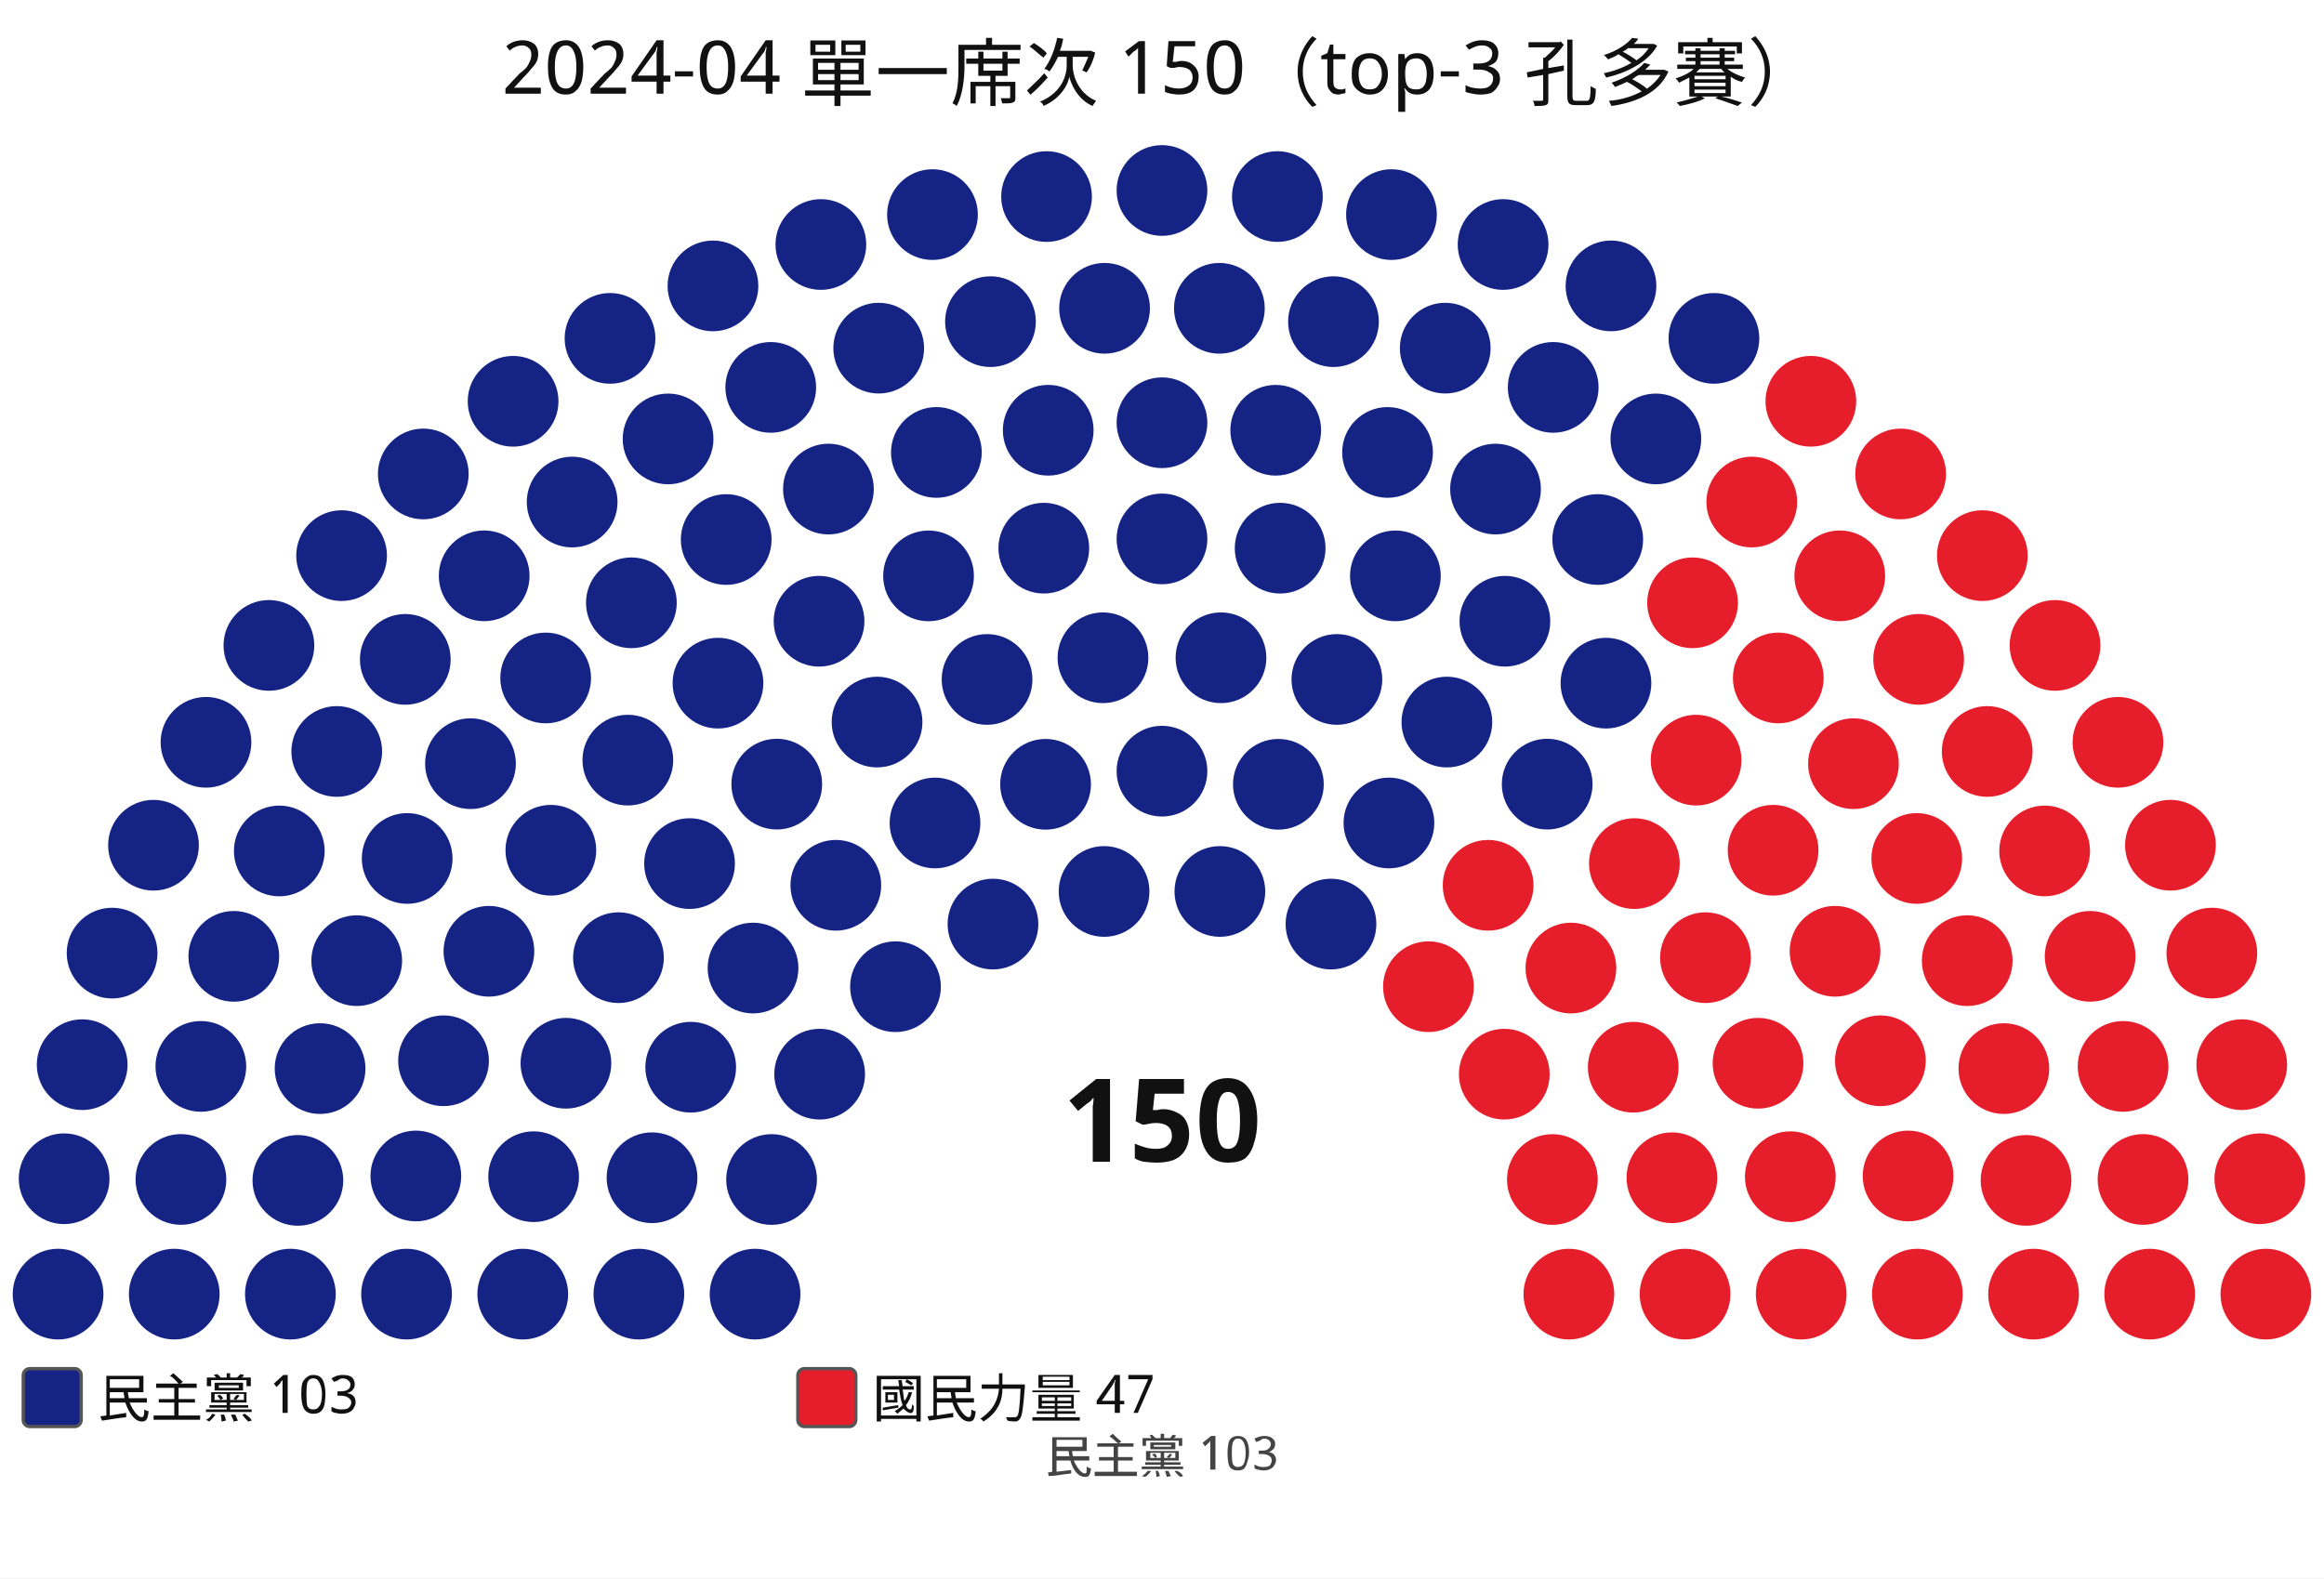
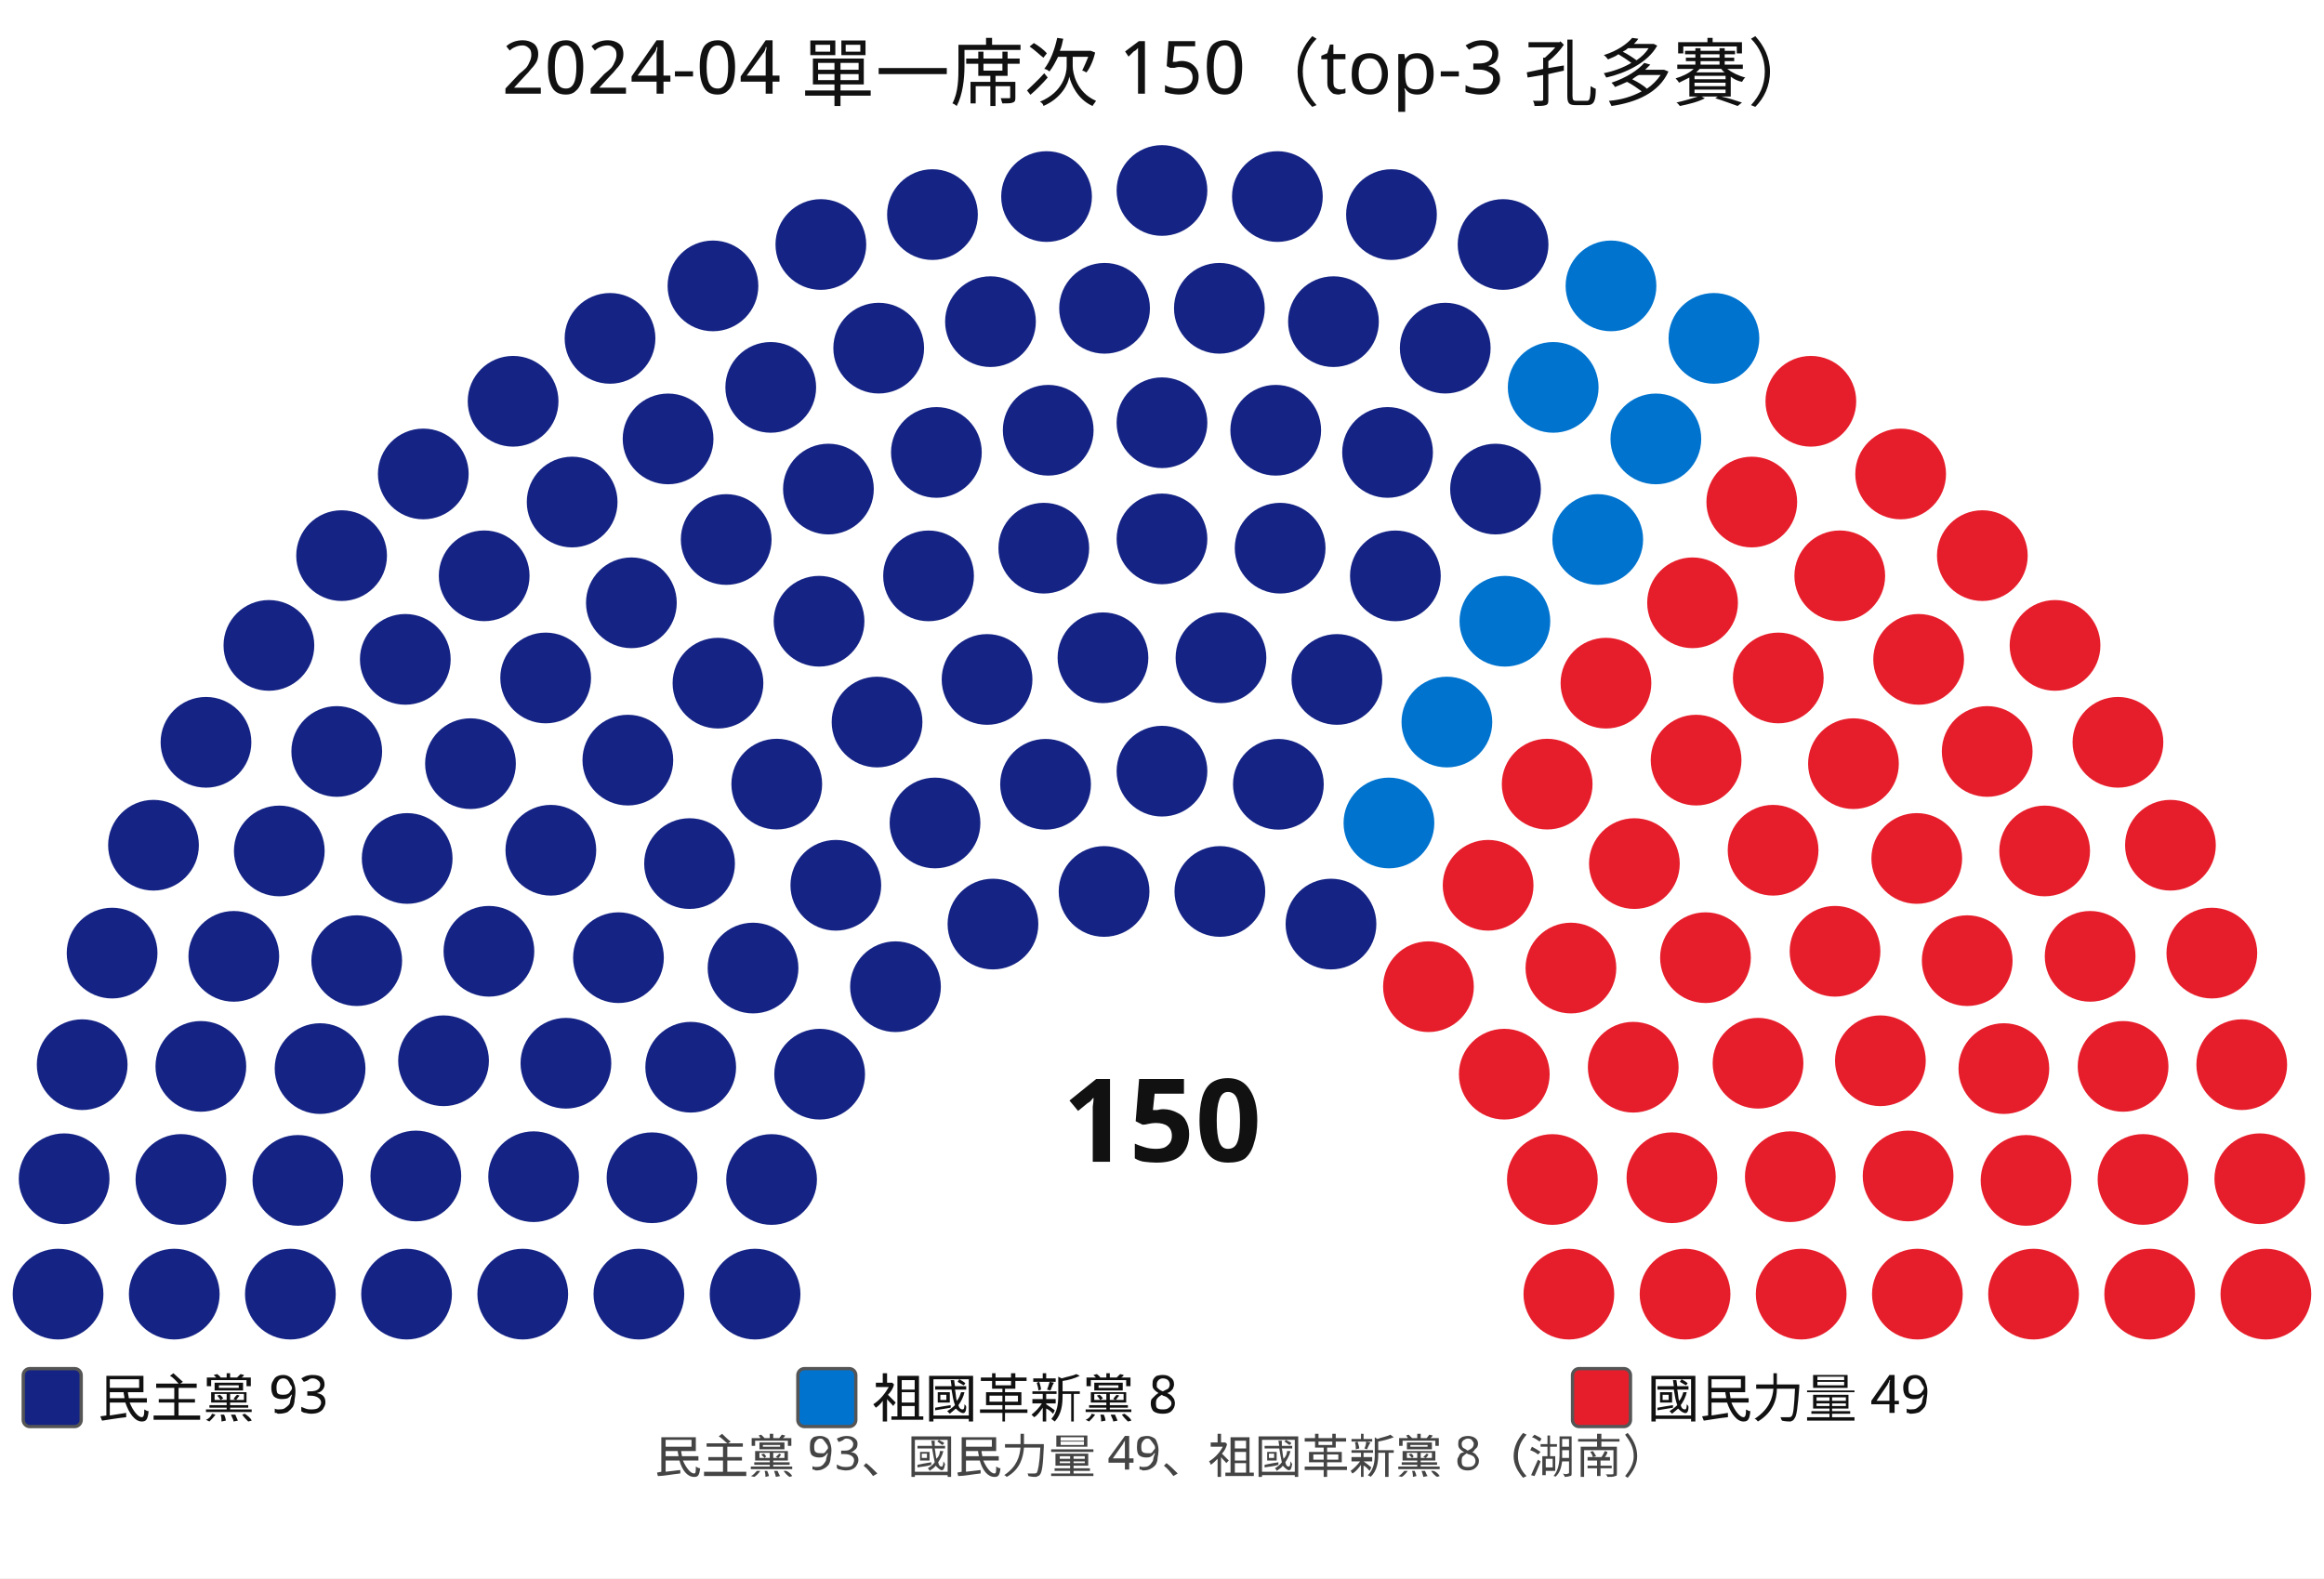
<svg xmlns="http://www.w3.org/2000/svg" viewBox="-21.052 -23.452 42.105 28.602" role="img" aria-label="2024-04 單一席次 150（top-3 孔多賽）">
  <rect x="-21.052" y="-23.452" width="42.105" height="28.602" fill="#ffffff" />
  <text x="0" y="-21.752" text-anchor="middle" font-family="Noto Sans, DejaVu Sans, sans-serif" font-size="1.35" fill="#111">2024-04 單一席次 150（top-3 孔多賽）</text>
  <circle cx="-20" cy="-0" r="0.842" fill="#152484" stroke="#ffffff" stroke-width="0.04" />
  <circle cx="-19.89" cy="-2.091" r="0.842" fill="#152484" stroke="#ffffff" stroke-width="0.04" />
  <circle cx="-19.563" cy="-4.158" r="0.842" fill="#152484" stroke="#ffffff" stroke-width="0.04" />
  <circle cx="-19.021" cy="-6.18" r="0.842" fill="#152484" stroke="#ffffff" stroke-width="0.04" />
  <circle cx="-18.271" cy="-8.135" r="0.842" fill="#152484" stroke="#ffffff" stroke-width="0.04" />
  <circle cx="-17.32" cy="-10" r="0.842" fill="#152484" stroke="#ffffff" stroke-width="0.04" />
  <circle cx="-16.18" cy="-11.756" r="0.842" fill="#152484" stroke="#ffffff" stroke-width="0.04" />
  <circle cx="-14.863" cy="-13.383" r="0.842" fill="#152484" stroke="#ffffff" stroke-width="0.04" />
  <circle cx="-13.383" cy="-14.863" r="0.842" fill="#152484" stroke="#ffffff" stroke-width="0.04" />
  <circle cx="-11.756" cy="-16.18" r="0.842" fill="#152484" stroke="#ffffff" stroke-width="0.04" />
  <circle cx="-10" cy="-17.32" r="0.842" fill="#152484" stroke="#ffffff" stroke-width="0.04" />
  <circle cx="-8.135" cy="-18.271" r="0.842" fill="#152484" stroke="#ffffff" stroke-width="0.04" />
  <circle cx="-6.18" cy="-19.021" r="0.842" fill="#152484" stroke="#ffffff" stroke-width="0.04" />
  <circle cx="-4.158" cy="-19.563" r="0.842" fill="#152484" stroke="#ffffff" stroke-width="0.04" />
  <circle cx="-2.091" cy="-19.89" r="0.842" fill="#152484" stroke="#ffffff" stroke-width="0.04" />
  <circle cx="-0" cy="-20" r="0.842" fill="#152484" stroke="#ffffff" stroke-width="0.04" />
  <circle cx="2.091" cy="-19.89" r="0.842" fill="#152484" stroke="#ffffff" stroke-width="0.04" />
  <circle cx="4.158" cy="-19.563" r="0.842" fill="#152484" stroke="#ffffff" stroke-width="0.04" />
  <circle cx="6.18" cy="-19.021" r="0.842" fill="#152484" stroke="#ffffff" stroke-width="0.04" />
-   <circle cx="8.135" cy="-18.271" r="0.842" fill="#152484" stroke="#ffffff" stroke-width="0.04" />
-   <circle cx="10" cy="-17.32" r="0.842" fill="#152484" stroke="#ffffff" stroke-width="0.04" />
+   <circle cx="8.135" cy="-18.271" r="0.842" fill="#0073CF" stroke="#ffffff" stroke-width="0.04" />
+   <circle cx="10" cy="-17.32" r="0.842" fill="#0073CF" stroke="#ffffff" stroke-width="0.04" />
  <circle cx="11.756" cy="-16.18" r="0.842" fill="#E61E2B" stroke="#ffffff" stroke-width="0.04" />
  <circle cx="13.383" cy="-14.863" r="0.842" fill="#E61E2B" stroke="#ffffff" stroke-width="0.04" />
  <circle cx="14.863" cy="-13.383" r="0.842" fill="#E61E2B" stroke="#ffffff" stroke-width="0.04" />
  <circle cx="16.18" cy="-11.756" r="0.842" fill="#E61E2B" stroke="#ffffff" stroke-width="0.04" />
  <circle cx="17.32" cy="-10" r="0.842" fill="#E61E2B" stroke="#ffffff" stroke-width="0.04" />
  <circle cx="18.271" cy="-8.135" r="0.842" fill="#E61E2B" stroke="#ffffff" stroke-width="0.04" />
  <circle cx="19.021" cy="-6.18" r="0.842" fill="#E61E2B" stroke="#ffffff" stroke-width="0.04" />
  <circle cx="19.563" cy="-4.158" r="0.842" fill="#E61E2B" stroke="#ffffff" stroke-width="0.04" />
  <circle cx="19.89" cy="-2.091" r="0.842" fill="#E61E2B" stroke="#ffffff" stroke-width="0.04" />
  <circle cx="20" cy="-0" r="0.842" fill="#E61E2B" stroke="#ffffff" stroke-width="0.04" />
  <circle cx="-17.895" cy="-0" r="0.842" fill="#152484" stroke="#ffffff" stroke-width="0.04" />
  <circle cx="-17.774" cy="-2.078" r="0.842" fill="#152484" stroke="#ffffff" stroke-width="0.04" />
  <circle cx="-17.413" cy="-4.127" r="0.842" fill="#152484" stroke="#ffffff" stroke-width="0.04" />
  <circle cx="-16.816" cy="-6.121" r="0.842" fill="#152484" stroke="#ffffff" stroke-width="0.04" />
  <circle cx="-15.992" cy="-8.031" r="0.842" fill="#152484" stroke="#ffffff" stroke-width="0.04" />
  <circle cx="-14.951" cy="-9.834" r="0.842" fill="#152484" stroke="#ffffff" stroke-width="0.04" />
  <circle cx="-13.709" cy="-11.503" r="0.842" fill="#152484" stroke="#ffffff" stroke-width="0.04" />
  <circle cx="-12.28" cy="-13.017" r="0.842" fill="#152484" stroke="#ffffff" stroke-width="0.04" />
  <circle cx="-10.686" cy="-14.354" r="0.842" fill="#152484" stroke="#ffffff" stroke-width="0.04" />
  <circle cx="-8.948" cy="-15.498" r="0.842" fill="#152484" stroke="#ffffff" stroke-width="0.04" />
  <circle cx="-7.088" cy="-16.432" r="0.842" fill="#152484" stroke="#ffffff" stroke-width="0.04" />
  <circle cx="-5.132" cy="-17.143" r="0.842" fill="#152484" stroke="#ffffff" stroke-width="0.04" />
  <circle cx="-3.107" cy="-17.623" r="0.842" fill="#152484" stroke="#ffffff" stroke-width="0.04" />
  <circle cx="-1.04" cy="-17.865" r="0.842" fill="#152484" stroke="#ffffff" stroke-width="0.04" />
  <circle cx="1.04" cy="-17.865" r="0.842" fill="#152484" stroke="#ffffff" stroke-width="0.04" />
  <circle cx="3.107" cy="-17.623" r="0.842" fill="#152484" stroke="#ffffff" stroke-width="0.04" />
  <circle cx="5.132" cy="-17.143" r="0.842" fill="#152484" stroke="#ffffff" stroke-width="0.04" />
-   <circle cx="7.088" cy="-16.432" r="0.842" fill="#152484" stroke="#ffffff" stroke-width="0.04" />
-   <circle cx="8.948" cy="-15.498" r="0.842" fill="#152484" stroke="#ffffff" stroke-width="0.04" />
+   <circle cx="7.088" cy="-16.432" r="0.842" fill="#0073CF" stroke="#ffffff" stroke-width="0.04" />
+   <circle cx="8.948" cy="-15.498" r="0.842" fill="#0073CF" stroke="#ffffff" stroke-width="0.04" />
  <circle cx="10.686" cy="-14.354" r="0.842" fill="#E61E2B" stroke="#ffffff" stroke-width="0.04" />
  <circle cx="12.28" cy="-13.017" r="0.842" fill="#E61E2B" stroke="#ffffff" stroke-width="0.04" />
  <circle cx="13.709" cy="-11.503" r="0.842" fill="#E61E2B" stroke="#ffffff" stroke-width="0.04" />
  <circle cx="14.951" cy="-9.834" r="0.842" fill="#E61E2B" stroke="#ffffff" stroke-width="0.04" />
  <circle cx="15.992" cy="-8.031" r="0.842" fill="#E61E2B" stroke="#ffffff" stroke-width="0.04" />
  <circle cx="16.816" cy="-6.121" r="0.842" fill="#E61E2B" stroke="#ffffff" stroke-width="0.04" />
  <circle cx="17.413" cy="-4.127" r="0.842" fill="#E61E2B" stroke="#ffffff" stroke-width="0.04" />
  <circle cx="17.774" cy="-2.078" r="0.842" fill="#E61E2B" stroke="#ffffff" stroke-width="0.04" />
  <circle cx="17.895" cy="0" r="0.842" fill="#E61E2B" stroke="#ffffff" stroke-width="0.04" />
  <circle cx="-15.791" cy="-0" r="0.842" fill="#152484" stroke="#ffffff" stroke-width="0.04" />
  <circle cx="-15.655" cy="-2.061" r="0.842" fill="#152484" stroke="#ffffff" stroke-width="0.04" />
  <circle cx="-15.253" cy="-4.087" r="0.842" fill="#152484" stroke="#ffffff" stroke-width="0.04" />
  <circle cx="-14.589" cy="-6.043" r="0.842" fill="#152484" stroke="#ffffff" stroke-width="0.04" />
  <circle cx="-13.675" cy="-7.895" r="0.842" fill="#152484" stroke="#ffffff" stroke-width="0.04" />
  <circle cx="-12.528" cy="-9.613" r="0.842" fill="#152484" stroke="#ffffff" stroke-width="0.04" />
  <circle cx="-11.166" cy="-11.166" r="0.842" fill="#152484" stroke="#ffffff" stroke-width="0.04" />
  <circle cx="-9.613" cy="-12.528" r="0.842" fill="#152484" stroke="#ffffff" stroke-width="0.04" />
  <circle cx="-7.895" cy="-13.675" r="0.842" fill="#152484" stroke="#ffffff" stroke-width="0.04" />
  <circle cx="-6.043" cy="-14.589" r="0.842" fill="#152484" stroke="#ffffff" stroke-width="0.04" />
  <circle cx="-4.087" cy="-15.253" r="0.842" fill="#152484" stroke="#ffffff" stroke-width="0.04" />
  <circle cx="-2.061" cy="-15.655" r="0.842" fill="#152484" stroke="#ffffff" stroke-width="0.04" />
  <circle cx="0" cy="-15.791" r="0.842" fill="#152484" stroke="#ffffff" stroke-width="0.04" />
  <circle cx="2.061" cy="-15.655" r="0.842" fill="#152484" stroke="#ffffff" stroke-width="0.04" />
  <circle cx="4.087" cy="-15.253" r="0.842" fill="#152484" stroke="#ffffff" stroke-width="0.04" />
  <circle cx="6.043" cy="-14.589" r="0.842" fill="#152484" stroke="#ffffff" stroke-width="0.04" />
-   <circle cx="7.895" cy="-13.675" r="0.842" fill="#152484" stroke="#ffffff" stroke-width="0.04" />
+   <circle cx="7.895" cy="-13.675" r="0.842" fill="#0073CF" stroke="#ffffff" stroke-width="0.04" />
  <circle cx="9.613" cy="-12.528" r="0.842" fill="#E61E2B" stroke="#ffffff" stroke-width="0.04" />
  <circle cx="11.166" cy="-11.166" r="0.842" fill="#E61E2B" stroke="#ffffff" stroke-width="0.04" />
  <circle cx="12.528" cy="-9.613" r="0.842" fill="#E61E2B" stroke="#ffffff" stroke-width="0.04" />
  <circle cx="13.675" cy="-7.895" r="0.842" fill="#E61E2B" stroke="#ffffff" stroke-width="0.04" />
  <circle cx="14.589" cy="-6.043" r="0.842" fill="#E61E2B" stroke="#ffffff" stroke-width="0.04" />
  <circle cx="15.253" cy="-4.087" r="0.842" fill="#E61E2B" stroke="#ffffff" stroke-width="0.04" />
  <circle cx="15.655" cy="-2.061" r="0.842" fill="#E61E2B" stroke="#ffffff" stroke-width="0.04" />
  <circle cx="15.791" cy="0" r="0.842" fill="#E61E2B" stroke="#ffffff" stroke-width="0.04" />
  <circle cx="-13.686" cy="-0" r="0.842" fill="#152484" stroke="#ffffff" stroke-width="0.04" />
  <circle cx="-13.518" cy="-2.141" r="0.842" fill="#152484" stroke="#ffffff" stroke-width="0.04" />
  <circle cx="-13.016" cy="-4.229" r="0.842" fill="#152484" stroke="#ffffff" stroke-width="0.04" />
  <circle cx="-12.194" cy="-6.213" r="0.842" fill="#152484" stroke="#ffffff" stroke-width="0.04" />
  <circle cx="-11.072" cy="-8.044" r="0.842" fill="#152484" stroke="#ffffff" stroke-width="0.04" />
  <circle cx="-9.677" cy="-9.677" r="0.842" fill="#152484" stroke="#ffffff" stroke-width="0.04" />
  <circle cx="-8.044" cy="-11.072" r="0.842" fill="#152484" stroke="#ffffff" stroke-width="0.04" />
  <circle cx="-6.213" cy="-12.194" r="0.842" fill="#152484" stroke="#ffffff" stroke-width="0.04" />
  <circle cx="-4.229" cy="-13.016" r="0.842" fill="#152484" stroke="#ffffff" stroke-width="0.04" />
  <circle cx="-2.141" cy="-13.518" r="0.842" fill="#152484" stroke="#ffffff" stroke-width="0.04" />
  <circle cx="0" cy="-13.686" r="0.842" fill="#152484" stroke="#ffffff" stroke-width="0.04" />
  <circle cx="2.141" cy="-13.518" r="0.842" fill="#152484" stroke="#ffffff" stroke-width="0.04" />
  <circle cx="4.229" cy="-13.016" r="0.842" fill="#152484" stroke="#ffffff" stroke-width="0.04" />
-   <circle cx="6.213" cy="-12.194" r="0.842" fill="#152484" stroke="#ffffff" stroke-width="0.04" />
-   <circle cx="8.044" cy="-11.072" r="0.842" fill="#152484" stroke="#ffffff" stroke-width="0.04" />
+   <circle cx="6.213" cy="-12.194" r="0.842" fill="#0073CF" stroke="#ffffff" stroke-width="0.04" />
+   <circle cx="8.044" cy="-11.072" r="0.842" fill="#E61E2B" stroke="#ffffff" stroke-width="0.04" />
  <circle cx="9.677" cy="-9.677" r="0.842" fill="#E61E2B" stroke="#ffffff" stroke-width="0.04" />
  <circle cx="11.072" cy="-8.044" r="0.842" fill="#E61E2B" stroke="#ffffff" stroke-width="0.04" />
  <circle cx="12.194" cy="-6.213" r="0.842" fill="#E61E2B" stroke="#ffffff" stroke-width="0.04" />
  <circle cx="13.016" cy="-4.229" r="0.842" fill="#E61E2B" stroke="#ffffff" stroke-width="0.04" />
  <circle cx="13.518" cy="-2.141" r="0.842" fill="#E61E2B" stroke="#ffffff" stroke-width="0.04" />
  <circle cx="13.686" cy="0" r="0.842" fill="#E61E2B" stroke="#ffffff" stroke-width="0.04" />
  <circle cx="-11.581" cy="-0" r="0.842" fill="#152484" stroke="#ffffff" stroke-width="0.04" />
  <circle cx="-11.384" cy="-2.128" r="0.842" fill="#152484" stroke="#ffffff" stroke-width="0.04" />
  <circle cx="-10.799" cy="-4.184" r="0.842" fill="#152484" stroke="#ffffff" stroke-width="0.04" />
  <circle cx="-9.847" cy="-6.097" r="0.842" fill="#152484" stroke="#ffffff" stroke-width="0.04" />
  <circle cx="-8.559" cy="-7.802" r="0.842" fill="#152484" stroke="#ffffff" stroke-width="0.04" />
  <circle cx="-6.979" cy="-9.242" r="0.842" fill="#152484" stroke="#ffffff" stroke-width="0.04" />
  <circle cx="-5.162" cy="-10.367" r="0.842" fill="#152484" stroke="#ffffff" stroke-width="0.04" />
  <circle cx="-3.169" cy="-11.139" r="0.842" fill="#152484" stroke="#ffffff" stroke-width="0.04" />
  <circle cx="-1.069" cy="-11.532" r="0.842" fill="#152484" stroke="#ffffff" stroke-width="0.04" />
  <circle cx="1.069" cy="-11.532" r="0.842" fill="#152484" stroke="#ffffff" stroke-width="0.04" />
  <circle cx="3.169" cy="-11.139" r="0.842" fill="#152484" stroke="#ffffff" stroke-width="0.04" />
-   <circle cx="5.162" cy="-10.367" r="0.842" fill="#152484" stroke="#ffffff" stroke-width="0.04" />
-   <circle cx="6.979" cy="-9.242" r="0.842" fill="#152484" stroke="#ffffff" stroke-width="0.04" />
+   <circle cx="5.162" cy="-10.367" r="0.842" fill="#0073CF" stroke="#ffffff" stroke-width="0.04" />
+   <circle cx="6.979" cy="-9.242" r="0.842" fill="#E61E2B" stroke="#ffffff" stroke-width="0.04" />
  <circle cx="8.559" cy="-7.802" r="0.842" fill="#E61E2B" stroke="#ffffff" stroke-width="0.04" />
  <circle cx="9.847" cy="-6.097" r="0.842" fill="#E61E2B" stroke="#ffffff" stroke-width="0.04" />
  <circle cx="10.799" cy="-4.184" r="0.842" fill="#E61E2B" stroke="#ffffff" stroke-width="0.04" />
  <circle cx="11.384" cy="-2.128" r="0.842" fill="#E61E2B" stroke="#ffffff" stroke-width="0.04" />
  <circle cx="11.581" cy="0" r="0.842" fill="#E61E2B" stroke="#ffffff" stroke-width="0.04" />
  <circle cx="-9.477" cy="-0" r="0.842" fill="#152484" stroke="#ffffff" stroke-width="0.04" />
  <circle cx="-9.239" cy="-2.109" r="0.842" fill="#152484" stroke="#ffffff" stroke-width="0.04" />
  <circle cx="-8.538" cy="-4.112" r="0.842" fill="#152484" stroke="#ffffff" stroke-width="0.04" />
  <circle cx="-7.409" cy="-5.909" r="0.842" fill="#152484" stroke="#ffffff" stroke-width="0.04" />
  <circle cx="-5.909" cy="-7.409" r="0.842" fill="#152484" stroke="#ffffff" stroke-width="0.04" />
  <circle cx="-4.112" cy="-8.538" r="0.842" fill="#152484" stroke="#ffffff" stroke-width="0.04" />
  <circle cx="-2.109" cy="-9.239" r="0.842" fill="#152484" stroke="#ffffff" stroke-width="0.04" />
  <circle cx="-0" cy="-9.477" r="0.842" fill="#152484" stroke="#ffffff" stroke-width="0.04" />
  <circle cx="2.109" cy="-9.239" r="0.842" fill="#152484" stroke="#ffffff" stroke-width="0.04" />
-   <circle cx="4.112" cy="-8.538" r="0.842" fill="#152484" stroke="#ffffff" stroke-width="0.04" />
+   <circle cx="4.112" cy="-8.538" r="0.842" fill="#0073CF" stroke="#ffffff" stroke-width="0.04" />
  <circle cx="5.909" cy="-7.409" r="0.842" fill="#E61E2B" stroke="#ffffff" stroke-width="0.04" />
  <circle cx="7.409" cy="-5.909" r="0.842" fill="#E61E2B" stroke="#ffffff" stroke-width="0.04" />
  <circle cx="8.538" cy="-4.112" r="0.842" fill="#E61E2B" stroke="#ffffff" stroke-width="0.04" />
  <circle cx="9.239" cy="-2.109" r="0.842" fill="#E61E2B" stroke="#ffffff" stroke-width="0.04" />
  <circle cx="9.477" cy="-0" r="0.842" fill="#E61E2B" stroke="#ffffff" stroke-width="0.04" />
  <circle cx="-7.372" cy="-0" r="0.842" fill="#152484" stroke="#ffffff" stroke-width="0.04" />
  <circle cx="-7.073" cy="-2.077" r="0.842" fill="#152484" stroke="#ffffff" stroke-width="0.04" />
  <circle cx="-6.202" cy="-3.986" r="0.842" fill="#152484" stroke="#ffffff" stroke-width="0.04" />
  <circle cx="-4.828" cy="-5.571" r="0.842" fill="#152484" stroke="#ffffff" stroke-width="0.04" />
  <circle cx="-3.062" cy="-6.706" r="0.842" fill="#152484" stroke="#ffffff" stroke-width="0.04" />
  <circle cx="-1.049" cy="-7.297" r="0.842" fill="#152484" stroke="#ffffff" stroke-width="0.04" />
  <circle cx="1.049" cy="-7.297" r="0.842" fill="#152484" stroke="#ffffff" stroke-width="0.04" />
  <circle cx="3.062" cy="-6.706" r="0.842" fill="#152484" stroke="#ffffff" stroke-width="0.04" />
  <circle cx="4.828" cy="-5.571" r="0.842" fill="#E61E2B" stroke="#ffffff" stroke-width="0.04" />
  <circle cx="6.202" cy="-3.986" r="0.842" fill="#E61E2B" stroke="#ffffff" stroke-width="0.04" />
  <circle cx="7.073" cy="-2.077" r="0.842" fill="#E61E2B" stroke="#ffffff" stroke-width="0.04" />
  <circle cx="7.372" cy="0" r="0.842" fill="#E61E2B" stroke="#ffffff" stroke-width="0.04" />
  <text x="0" y="-2.400" text-anchor="middle" font-family="Noto Sans, DejaVu Sans, sans-serif" font-size="2.1" font-weight="700" fill="#111">150</text>
  <rect x="-20.631" y="1.350" width="1.05" height="1.05" fill="#152484" stroke="#555" stroke-width="0.06" rx="0.12" />
-   <text x="-19.281" y="2.230" font-family="Noto Sans, DejaVu Sans, sans-serif" font-size="0.95" fill="#111">民主黨 103</text>
-   <rect x="-6.597" y="1.350" width="1.05" height="1.05" fill="#E61E2B" stroke="#555" stroke-width="0.06" rx="0.12" />
-   <text x="-5.247" y="2.230" font-family="Noto Sans, DejaVu Sans, sans-serif" font-size="0.95" fill="#111">國民力量 47</text>
-   <text x="0" y="3.250" text-anchor="middle" font-family="Noto Sans, DejaVu Sans, sans-serif" font-size="0.85" fill="#444">民主黨 103</text>
+   <text x="-19.281" y="2.230" font-family="Noto Sans, DejaVu Sans, sans-serif" font-size="0.95" fill="#111">民主黨 93</text>
+   <rect x="-6.597" y="1.350" width="1.05" height="1.05" fill="#0073CF" stroke="#555" stroke-width="0.06" rx="0.12" />
+   <text x="-5.247" y="2.230" font-family="Noto Sans, DejaVu Sans, sans-serif" font-size="0.95" fill="#111">祖國革新黨 8</text>
+   <rect x="7.438" y="1.350" width="1.05" height="1.05" fill="#E61E2B" stroke="#555" stroke-width="0.06" rx="0.12" />
+   <text x="8.788" y="2.230" font-family="Noto Sans, DejaVu Sans, sans-serif" font-size="0.95" fill="#111">國民力量 49</text>
+   <text x="0" y="3.250" text-anchor="middle" font-family="Noto Sans, DejaVu Sans, sans-serif" font-size="0.85" fill="#444">民主黨 93、國民力量 49、祖國革新黨 8（湖南）</text>
</svg>
